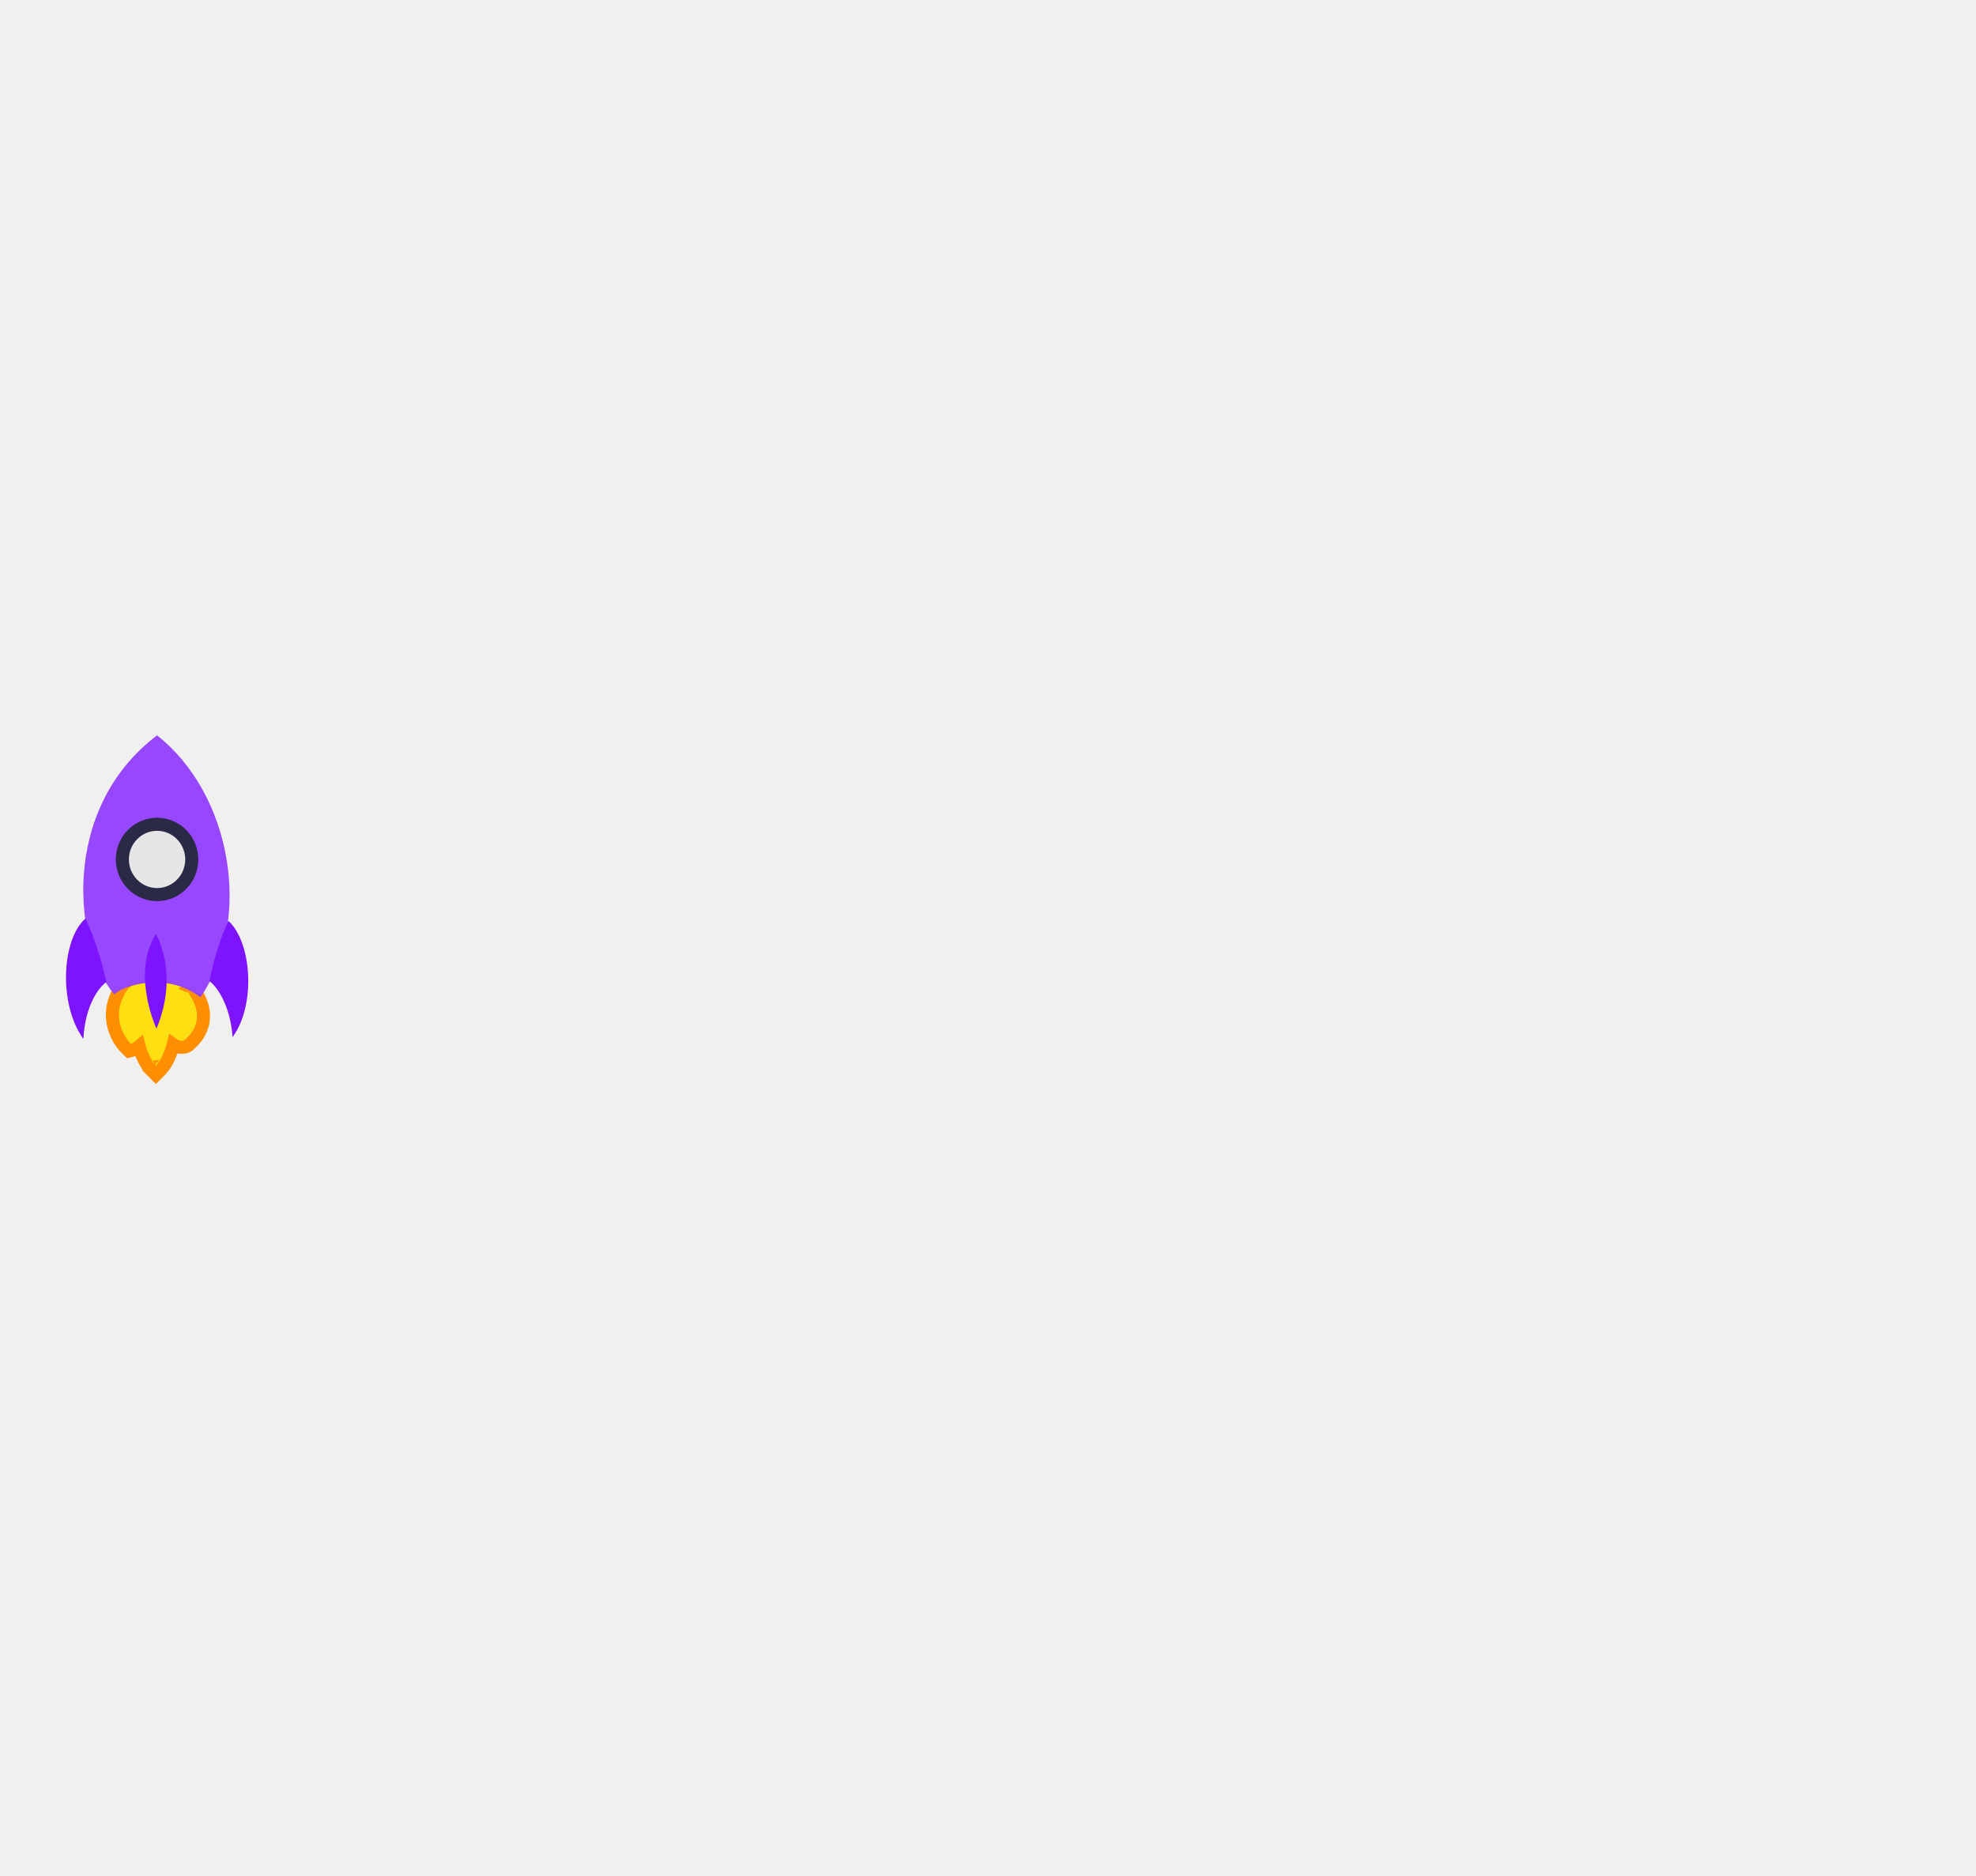
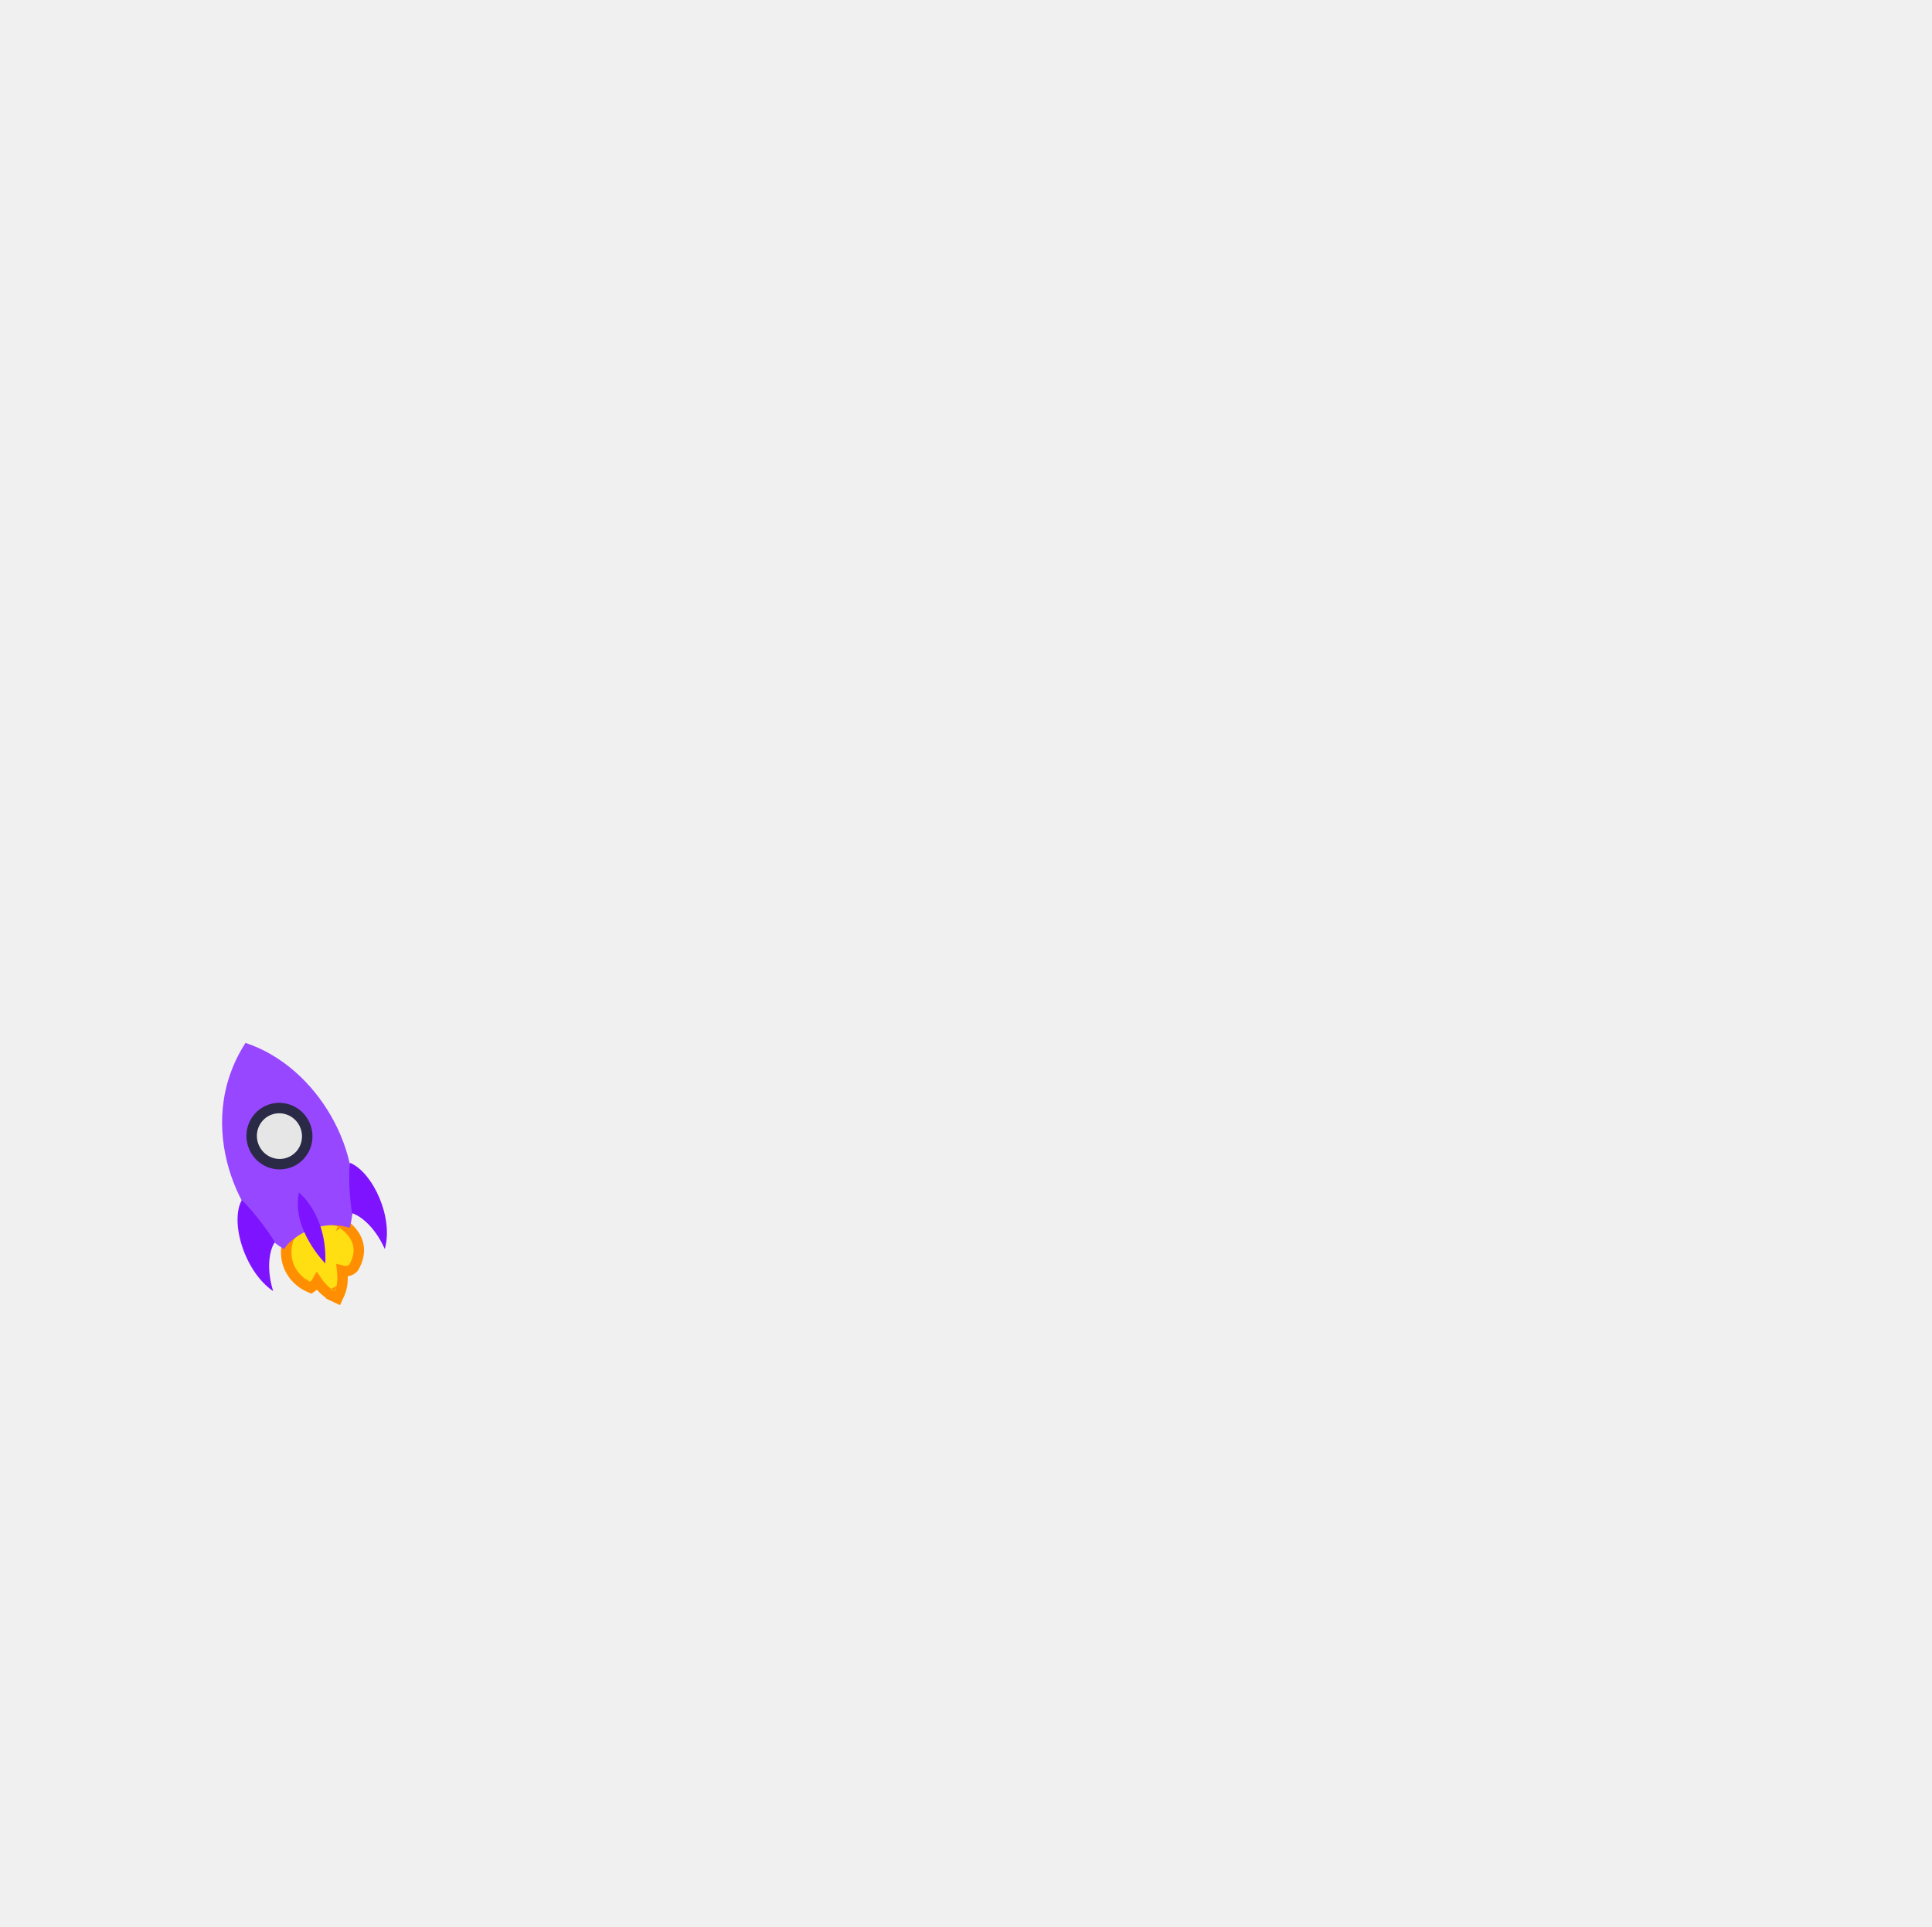
- <svg xmlns="http://www.w3.org/2000/svg" width="294" height="279" viewBox="0 0 294 279" fill="none">
-   <path d="M19.125 147.02L18.489 146.284L18.416 146.348L18.358 146.426C16.809 148.479 16.517 150.517 16.844 152.238C17.162 153.917 18.055 155.24 18.813 155.972L19.208 156.353L19.734 156.207C20.102 156.106 20.428 155.898 20.706 155.66C20.907 156.435 21.174 157.085 21.442 157.607C21.697 158.104 21.951 158.485 22.148 158.747C22.247 158.878 22.331 158.979 22.394 159.052C22.425 159.088 22.451 159.117 22.471 159.138C22.481 159.149 22.49 159.158 22.497 159.165L22.505 159.174L22.509 159.178L22.51 159.179C22.511 159.18 22.512 159.181 23.195 158.489L22.512 159.181L23.195 159.873L23.878 159.18C24.906 158.139 25.445 156.628 25.733 155.496C25.744 155.451 25.756 155.406 25.767 155.361C25.92 155.465 26.089 155.56 26.269 155.635C26.713 155.817 27.291 155.895 27.872 155.6L27.971 155.55L28.057 155.478C29.234 154.488 29.89 153.397 30.148 152.284C30.403 151.182 30.247 150.147 29.956 149.289C29.666 148.434 29.232 147.723 28.88 147.232C28.702 146.985 28.541 146.787 28.422 146.649C28.362 146.58 28.312 146.525 28.276 146.486C28.258 146.467 28.243 146.451 28.232 146.44L28.218 146.425L28.214 146.42L28.212 146.419L28.211 146.418C28.211 146.417 28.21 146.417 27.527 147.109L28.211 146.418L28.195 146.402L28.18 146.387C25.808 144.189 23.341 144.145 21.501 144.68C20.601 144.941 19.858 145.336 19.342 145.662C19.083 145.826 18.877 145.976 18.732 146.086C18.66 146.142 18.603 146.188 18.562 146.222C18.542 146.239 18.525 146.253 18.513 146.263L18.498 146.276L18.493 146.281L18.491 146.283L18.489 146.284C18.489 146.284 18.489 146.284 19.125 147.02Z" fill="#FFDE12" />
-   <path d="M18.489 146.284L19.125 147.02C18.489 146.284 18.489 146.284 18.489 146.284ZM18.489 146.284L18.416 146.348L18.358 146.426C16.809 148.479 16.517 150.517 16.844 152.238C17.162 153.917 18.055 155.24 18.813 155.972L19.208 156.353L19.734 156.207C20.102 156.106 20.428 155.898 20.706 155.66C20.907 156.435 21.174 157.085 21.442 157.607C21.697 158.104 21.951 158.485 22.148 158.747C22.247 158.878 22.331 158.979 22.394 159.052C22.425 159.088 22.451 159.117 22.471 159.138C22.481 159.149 22.49 159.158 22.497 159.165L22.505 159.174L22.509 159.178L22.51 159.179C22.511 159.18 22.512 159.181 23.195 158.489L22.512 159.181L23.195 159.873L23.878 159.18C24.906 158.139 25.445 156.628 25.733 155.496C25.744 155.451 25.756 155.406 25.767 155.361C25.92 155.465 26.089 155.56 26.269 155.635C26.713 155.817 27.291 155.895 27.872 155.6L27.971 155.55L28.057 155.478C29.234 154.488 29.89 153.397 30.148 152.284C30.403 151.182 30.247 150.147 29.956 149.289C29.666 148.434 29.232 147.723 28.88 147.232C28.702 146.985 28.541 146.787 28.422 146.649C28.362 146.58 28.312 146.525 28.276 146.486C28.258 146.467 28.243 146.451 28.232 146.44L28.218 146.425L28.214 146.42L28.212 146.419L28.211 146.418M18.489 146.284L18.491 146.283L18.493 146.281L18.498 146.276L18.513 146.263C18.525 146.253 18.542 146.239 18.562 146.222C18.603 146.188 18.66 146.142 18.732 146.086C18.877 145.976 19.083 145.826 19.342 145.662C19.858 145.336 20.601 144.941 21.501 144.68C23.341 144.145 25.808 144.189 28.18 146.387L28.195 146.402L28.211 146.418M28.211 146.418C28.211 146.417 28.21 146.417 27.527 147.109L28.211 146.418Z" stroke="#FF8F00" stroke-width="1.945" />
-   <path d="M17.003 147.917C11.165 141.108 8.598 120.59 23.367 109.389C34.423 118.079 37.698 136.625 29.827 148.363C24.697 144.422 18.241 146.662 17.003 147.917Z" fill="#9747FF" />
-   <path d="M34.604 154.276C38.141 149.438 37.433 140.12 33.983 136.984C33.983 136.984 32.214 140.568 31.154 145.944C32.156 146.661 34.249 149.331 34.604 154.276Z" fill="#7D13FF" />
-   <path d="M12.403 154.546C8.644 149.327 9.2 139.696 12.716 136.635C12.716 136.635 14.617 140.453 15.819 146.092C14.794 146.78 12.675 149.433 12.403 154.546Z" fill="#7D13FF" />
-   <path d="M23.193 138.956C23.193 138.956 26.731 144.69 23.283 153.023C23.283 153.023 19.479 144.87 23.193 138.956Z" fill="#7D13FF" />
-   <path d="M27.019 124.147C29.036 126.19 29.036 129.501 27.02 131.544C25.004 133.587 21.735 133.587 19.719 131.545C17.702 129.502 17.702 126.191 19.718 124.148C21.734 122.105 25.003 122.105 27.019 124.147Z" fill="#E6E6E6" stroke="#2A2946" stroke-width="1.945" />
+ <svg xmlns="http://www.w3.org/2000/svg" width="381" height="380" viewBox="0 0 381 380" fill="none">
+   <g clip-path="url(#clip0_361_3906)">
+     <path d="M57.833 244.727L56.932 244.224L56.883 244.315L56.853 244.413C56.054 247.019 56.503 249.156 57.452 250.752C58.377 252.308 59.747 253.302 60.767 253.756L61.298 253.993L61.77 253.657C62.099 253.423 62.349 253.097 62.54 252.76C63.021 253.459 63.523 254.009 63.978 254.432C64.413 254.835 64.804 255.122 65.095 255.311C65.241 255.406 65.361 255.477 65.45 255.526C65.495 255.551 65.531 255.57 65.559 255.584C65.573 255.591 65.584 255.597 65.594 255.602L65.606 255.608L65.611 255.61L65.613 255.611C65.613 255.611 65.615 255.612 66.044 254.675L65.615 255.612L66.546 256.053L66.975 255.116C67.622 253.706 67.611 252.006 67.487 250.774C67.482 250.725 67.477 250.676 67.472 250.628C67.663 250.676 67.865 250.709 68.072 250.718C68.58 250.739 69.184 250.606 69.656 250.102L69.736 250.016L69.795 249.914C70.609 248.5 70.867 247.177 70.72 245.974C70.574 244.784 70.044 243.809 69.443 243.06C68.845 242.314 68.154 241.763 67.626 241.402C67.359 241.22 67.126 241.081 66.958 240.987C66.873 240.94 66.804 240.903 66.754 240.878C66.729 240.865 66.709 240.854 66.694 240.847L66.674 240.838L66.668 240.835L66.665 240.834L66.665 240.833C66.664 240.833 66.664 240.833 66.234 241.77L66.665 240.833L66.643 240.823L66.622 240.814C63.463 239.485 60.989 240.335 59.351 241.534C58.549 242.121 57.952 242.784 57.556 243.296C57.357 243.553 57.206 243.777 57.103 243.939C57.051 244.021 57.011 244.087 56.982 244.136C56.968 244.16 56.957 244.18 56.948 244.195L56.938 244.213L56.934 244.22L56.933 244.222L56.932 244.224C56.932 244.225 56.932 244.224 57.833 244.727Z" fill="#FFDE12" />
+     <path d="M56.932 244.224L57.833 244.727C56.932 244.224 56.932 244.225 56.932 244.224ZM56.932 244.224L56.883 244.315L56.853 244.413C56.054 247.019 56.503 249.156 57.452 250.752C58.377 252.308 59.747 253.302 60.767 253.756L61.298 253.993L61.77 253.657C62.099 253.423 62.349 253.097 62.54 252.76C63.021 253.459 63.523 254.009 63.978 254.432C64.413 254.835 64.804 255.122 65.095 255.311C65.241 255.406 65.361 255.477 65.45 255.526C65.495 255.551 65.531 255.57 65.559 255.584C65.573 255.591 65.584 255.597 65.594 255.602L65.606 255.608L65.611 255.61L65.613 255.611C65.613 255.611 65.615 255.612 66.044 254.675L65.615 255.612L66.546 256.053L66.975 255.116C67.622 253.706 67.611 252.006 67.487 250.774C67.482 250.725 67.477 250.676 67.472 250.628C67.663 250.676 67.865 250.709 68.072 250.718C68.58 250.739 69.184 250.606 69.656 250.102L69.736 250.016L69.795 249.914C70.609 248.5 70.867 247.177 70.72 245.974C70.574 244.784 70.044 243.809 69.443 243.06C68.845 242.314 68.154 241.763 67.626 241.402C67.359 241.22 67.126 241.081 66.958 240.987C66.873 240.94 66.804 240.903 66.754 240.878C66.729 240.865 66.709 240.854 66.694 240.847L66.674 240.838L66.668 240.835L66.665 240.834L66.665 240.833M56.932 244.224L56.933 244.222L56.934 244.22L56.938 244.213L56.948 244.195C56.957 244.18 56.968 244.16 56.982 244.136C57.011 244.087 57.051 244.021 57.103 243.939C57.206 243.777 57.357 243.553 57.556 243.296C57.952 242.784 58.549 242.121 59.351 241.534C60.989 240.335 63.463 239.485 66.622 240.814L66.643 240.823L66.665 240.833M66.665 240.833C66.664 240.833 66.664 240.833 66.234 241.77L66.665 240.833Z" stroke="#FF8F00" stroke-width="2.061" />
+     <path d="M56.044 246.389C47.76 241.724 37.765 222.217 48.415 205.706C62.579 210.353 72.564 227.64 68.98 242.185C62.441 240.119 56.822 244.691 56.044 246.389Z" fill="#9747FF" />
+     <path d="M75.881 246.343C77.65 240.241 73.566 231.216 68.993 229.344C68.993 229.344 68.531 233.555 69.424 239.294C70.682 239.645 73.735 241.545 75.881 246.343Z" fill="#7D13FF" />
+     <path d="M53.865 254.66C48.229 250.824 45.291 241.03 47.683 236.706C47.683 236.706 50.962 239.82 54.203 245.001C53.431 246.057 52.283 249.469 53.865 254.66Z" fill="#7D13FF" />
+     <path d="M58.961 235.22C58.961 235.22 64.564 239.649 64.15 249.199C64.15 249.199 57.405 242.457 58.961 235.22Z" fill="#7D13FF" />
+     <path d="M57.404 219.082C60.153 220.385 61.353 223.684 60.086 226.449C58.818 229.215 55.562 230.4 52.813 229.097C50.065 227.794 48.864 224.495 50.131 221.73C51.399 218.964 54.655 217.779 57.404 219.082Z" fill="#E6E6E6" stroke="#2A2946" stroke-width="2.061" />
+   </g>
+   <defs>
+     <clipPath id="clip0_361_3906">
+       <rect width="48.76" height="56.18" fill="white" transform="translate(24.9988 213.79) rotate(-20)" />
+     </clipPath>
+   </defs>
</svg>
